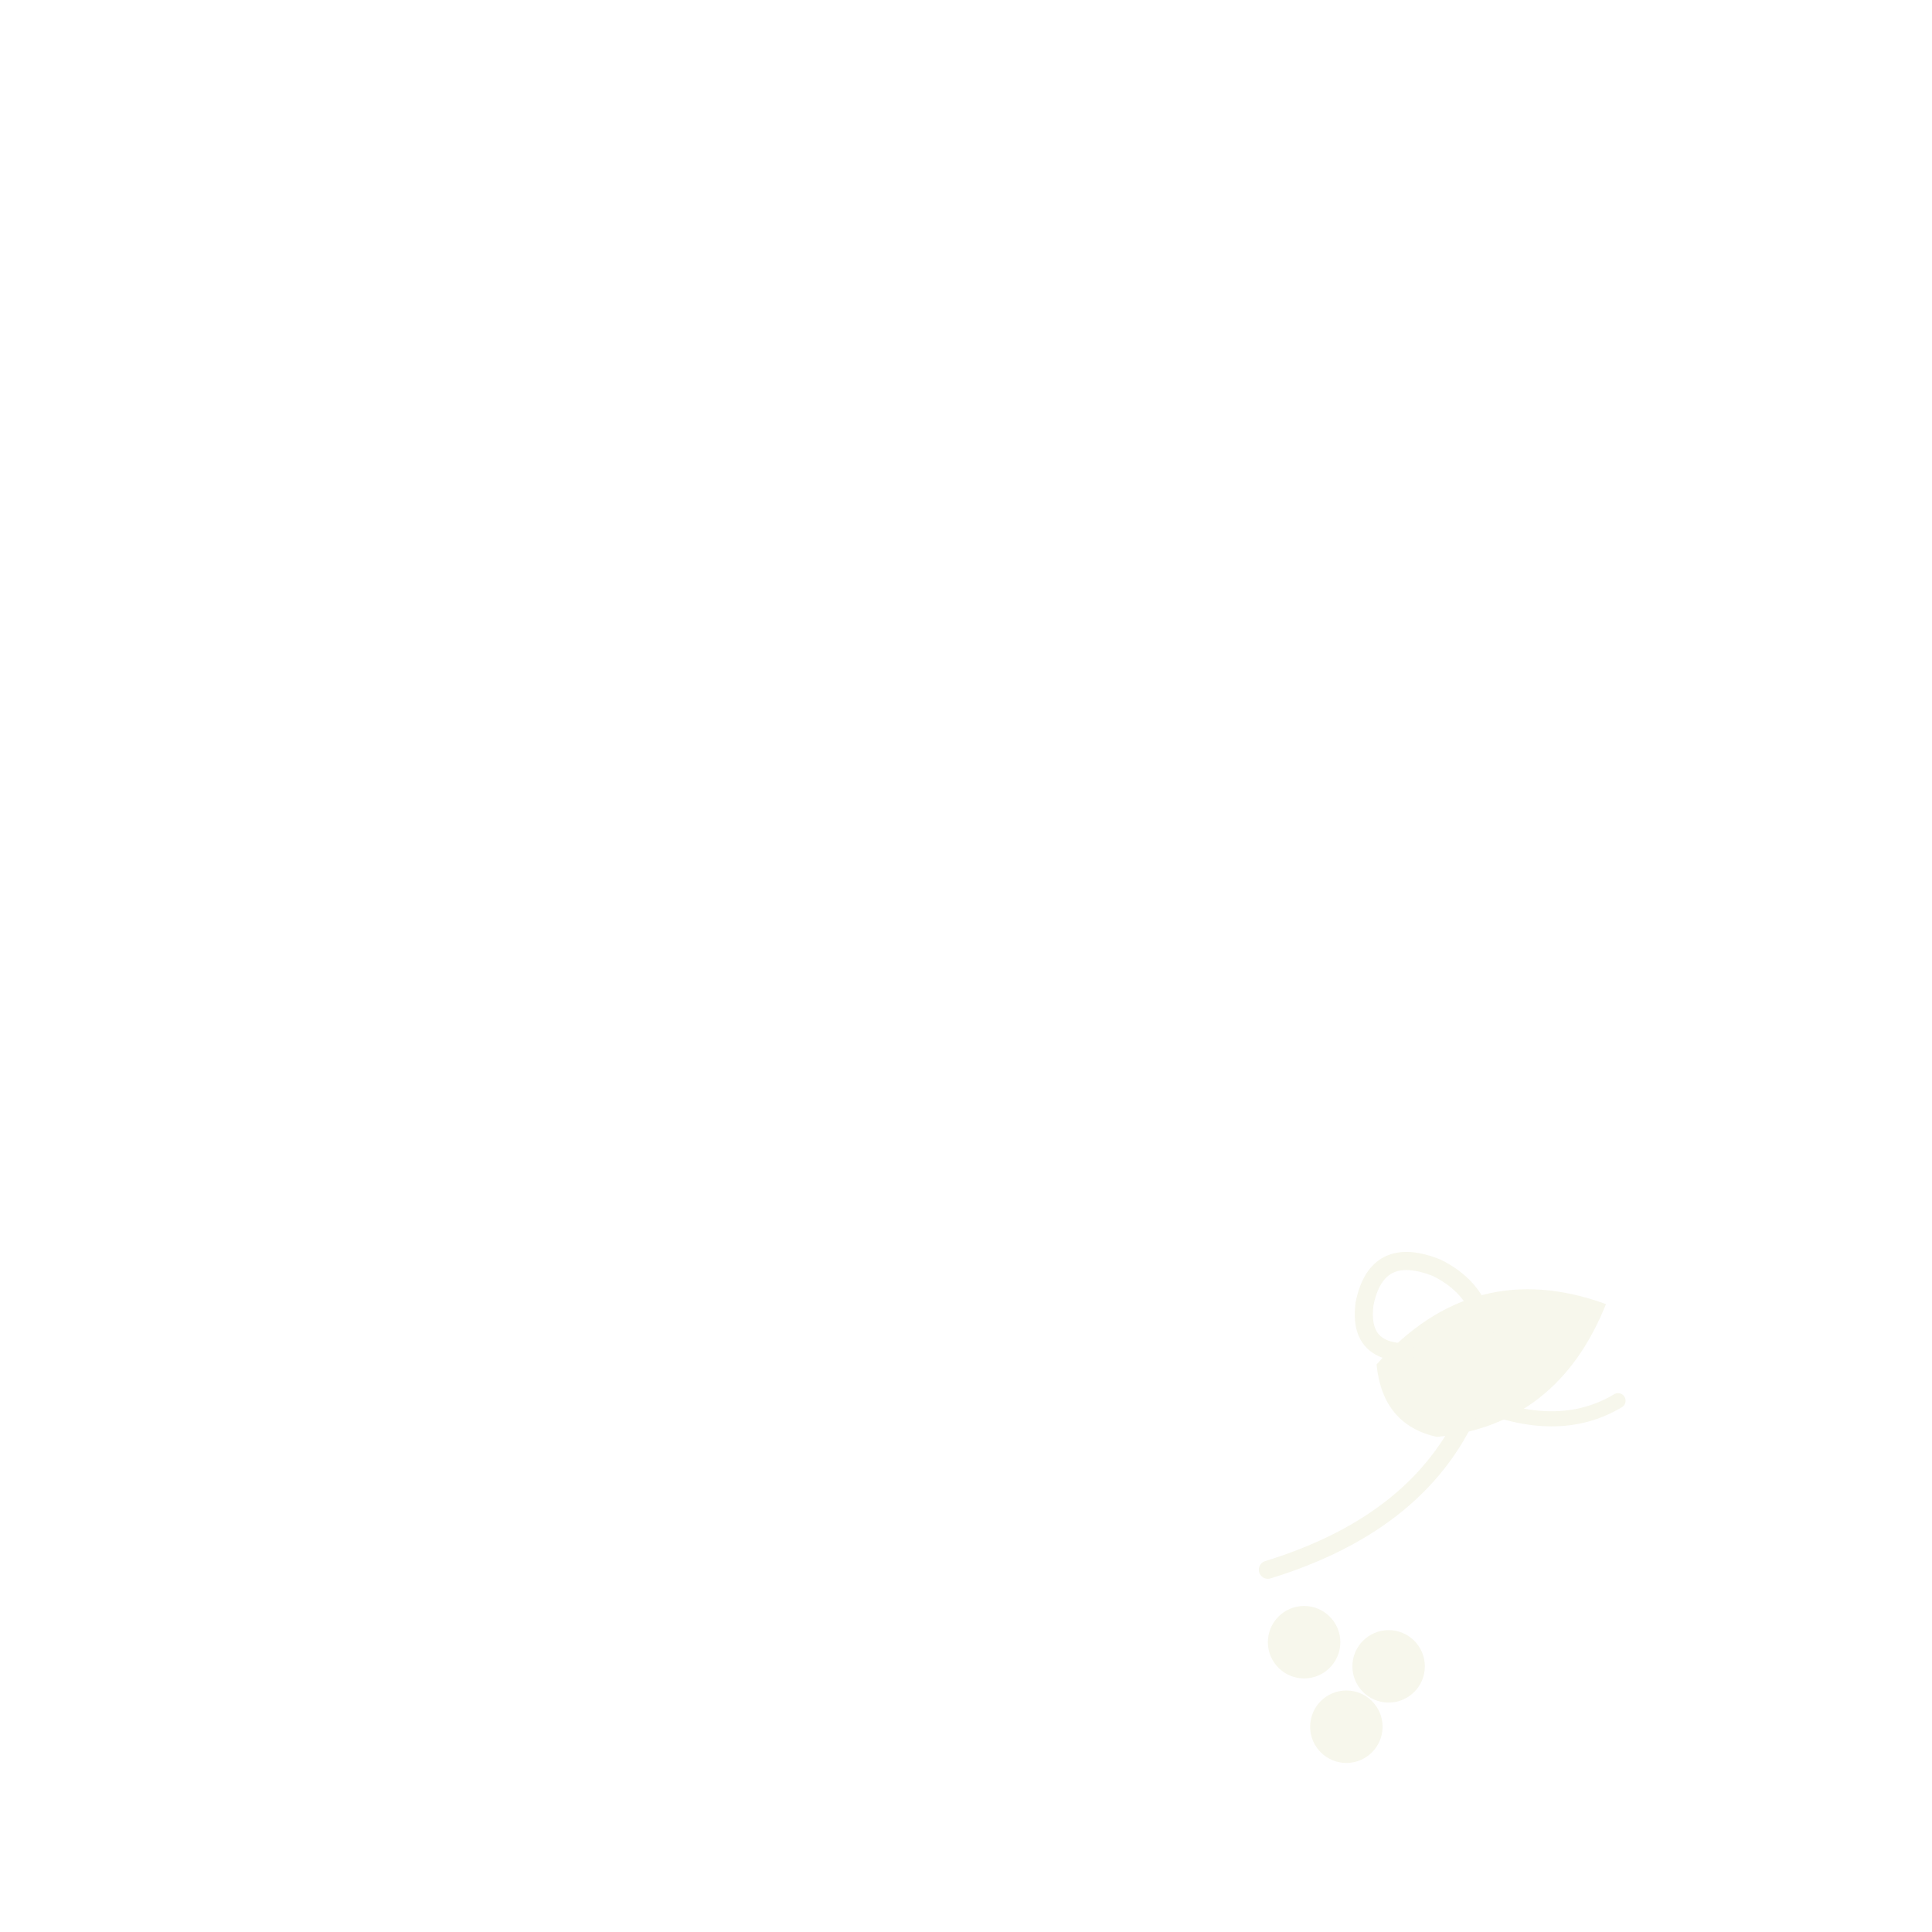
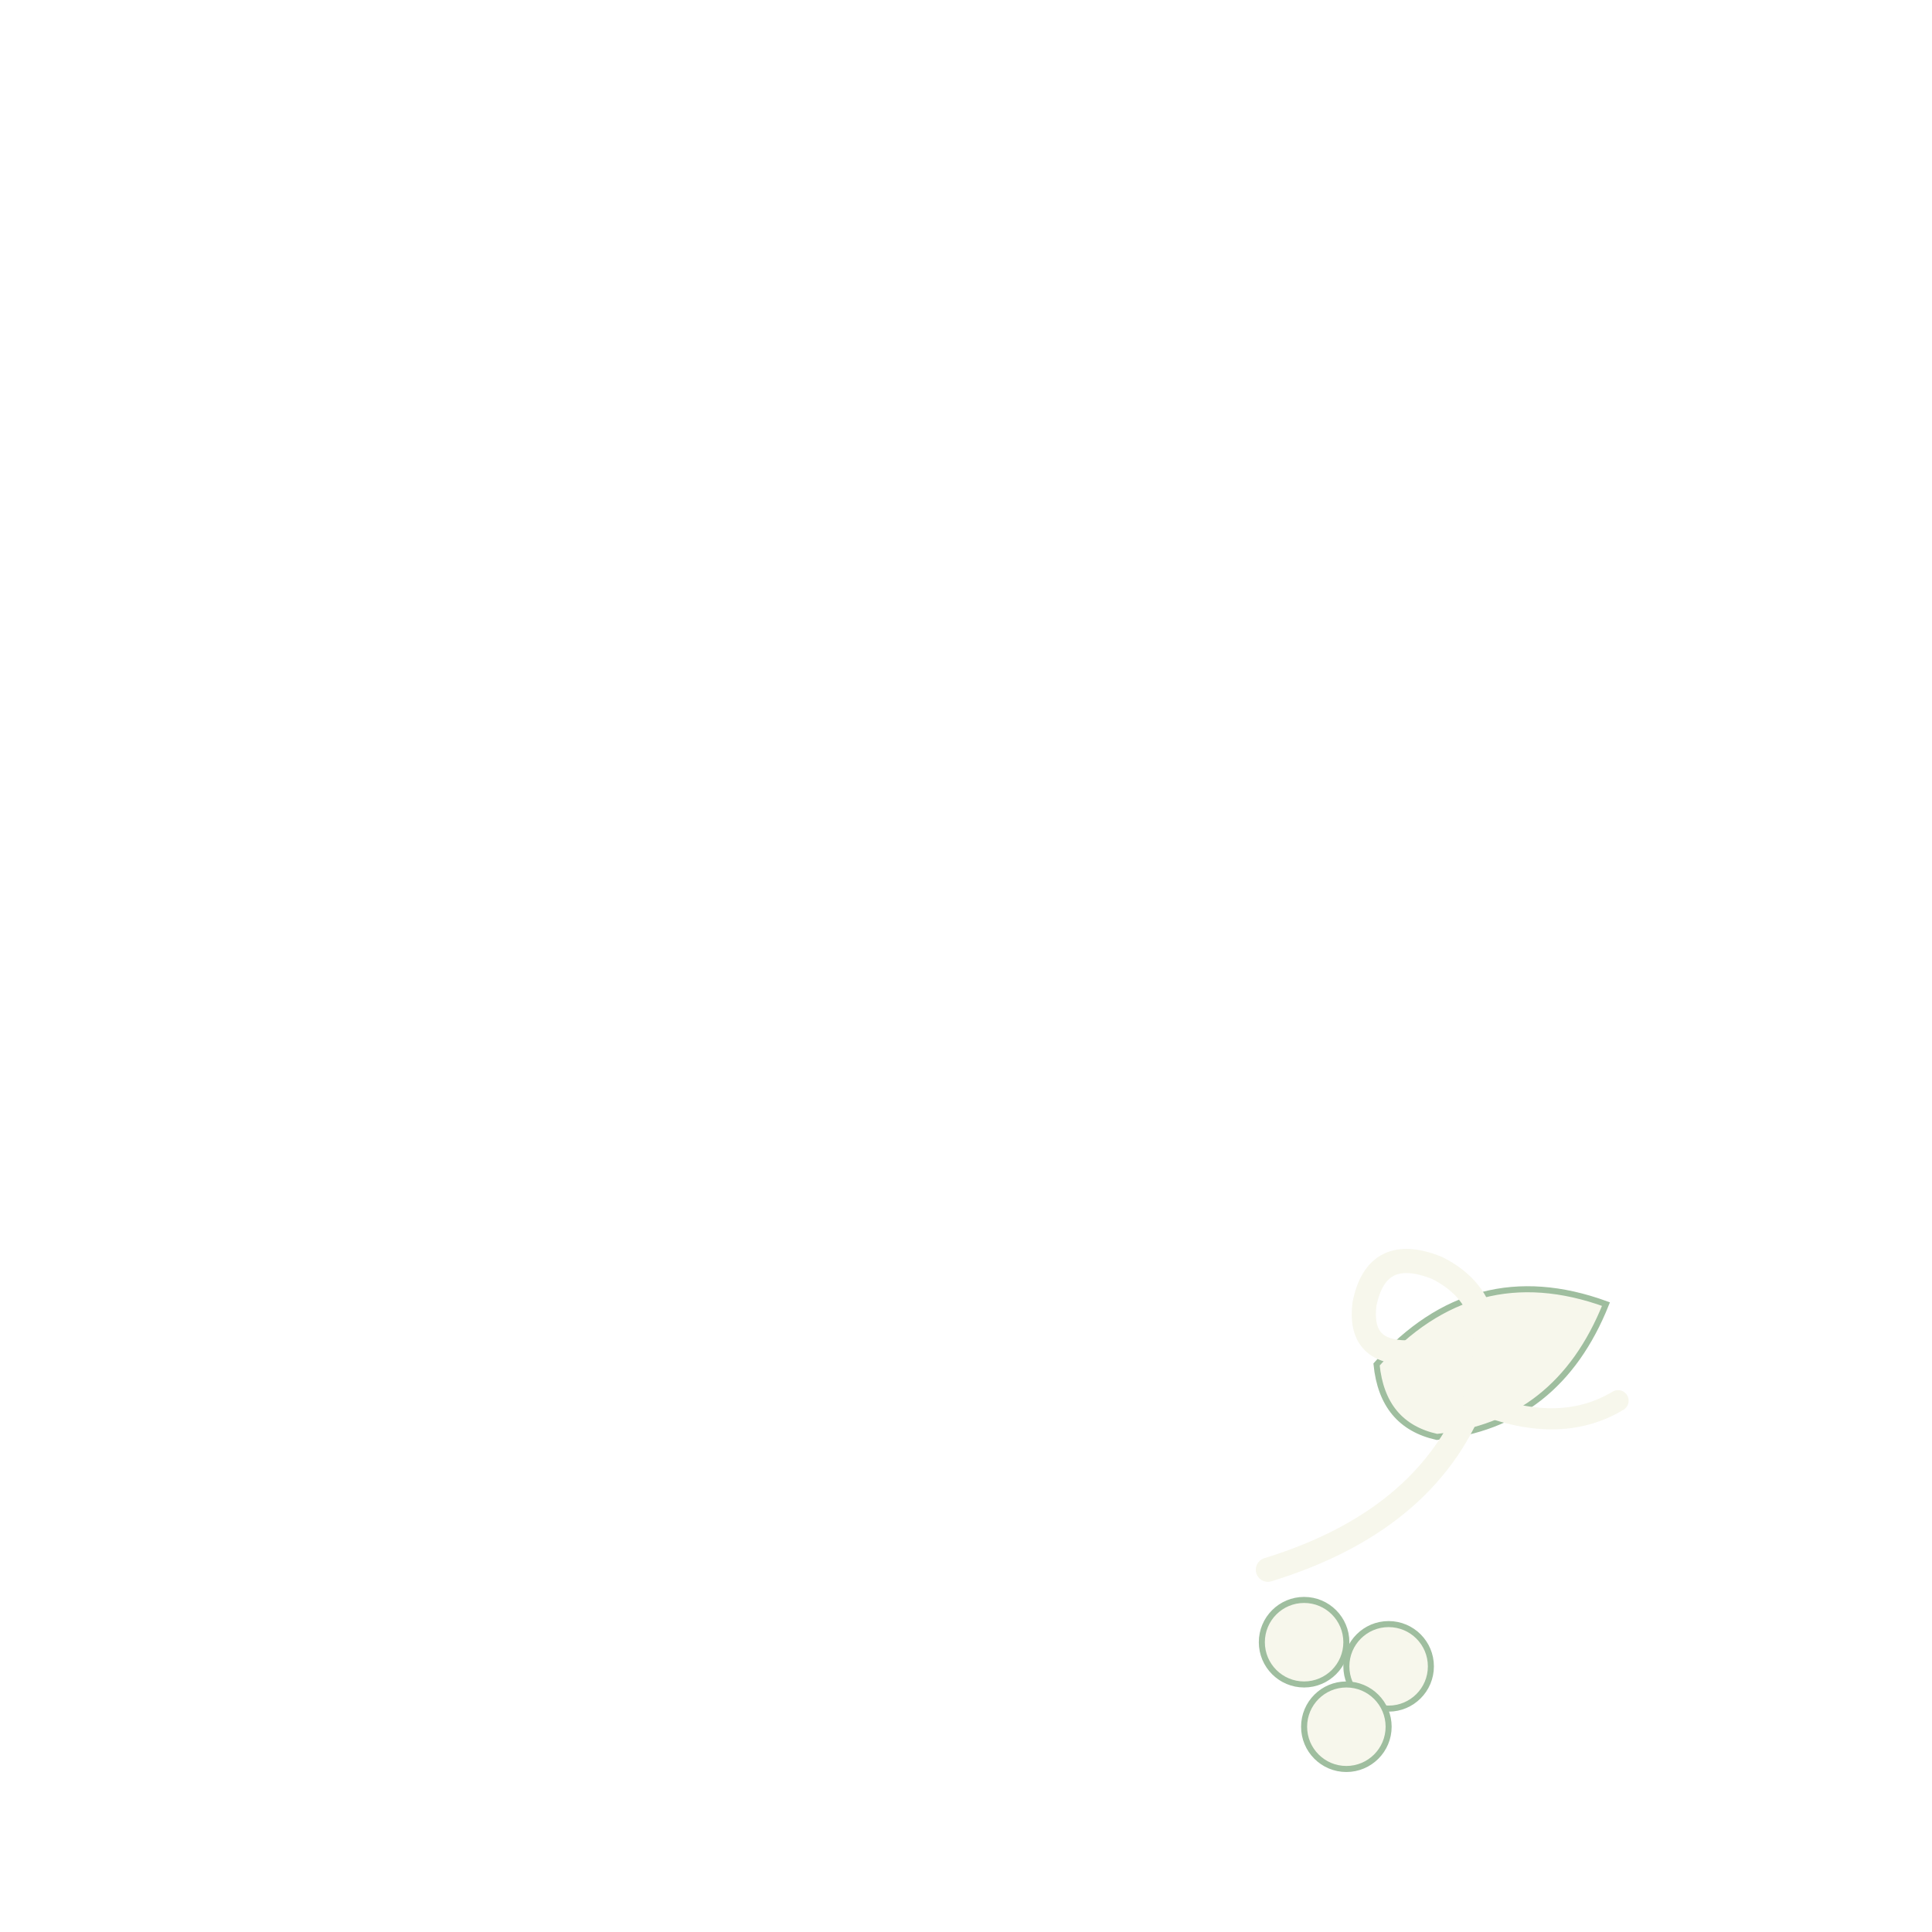
<svg xmlns="http://www.w3.org/2000/svg" width="320" height="320" viewBox="0 0 320 320" fill="none">
-   <g stroke="#F7F7EC" stroke-linecap="round">
-     <path fill="#F7F7EC" stroke="none" d="M228 226 Q244 208 266 216 Q258 236 238 238 Q229 236 228 226 Z" />
-     <path d="M210 260 Q236 252 244 232 Q250 216 238 210 Q228 206 226 216 Q225 224 233 224" stroke-width="3" fill="none" />
-     <path d="M244 232 Q258 238 268 232" stroke-width="2.5" fill="none" />
-     <g fill="#F7F7EC" stroke="none">
-       <circle cx="216" cy="272" r="6" />
-       <circle cx="230" cy="276" r="6" />
-       <circle cx="223" cy="286" r="6" />
+   <g stroke="#9FBE9F" stroke-linecap="round">
+     <path fill="#F7F7EC" d="M228 226 Q244 208 266 216 Q258 236 238 238 Q229 236 228 226 Z" />
+     <path d="M210 260 Q236 252 244 232 Q250 216 238 210 Q228 206 226 216 Q225 224 233 224" stroke="#F7F7EC" stroke-width="4" fill="none" />
+     <path d="M244 232 Q258 238 268 232" stroke="#F7F7EC" stroke-width="3.5" fill="none" />
+     <g fill="#F7F7EC">
+       <circle cx="216" cy="272" r="7" />
+       <circle cx="230" cy="276" r="7" />
+       <circle cx="223" cy="286" r="7" />
    </g>
  </g>
</svg>
